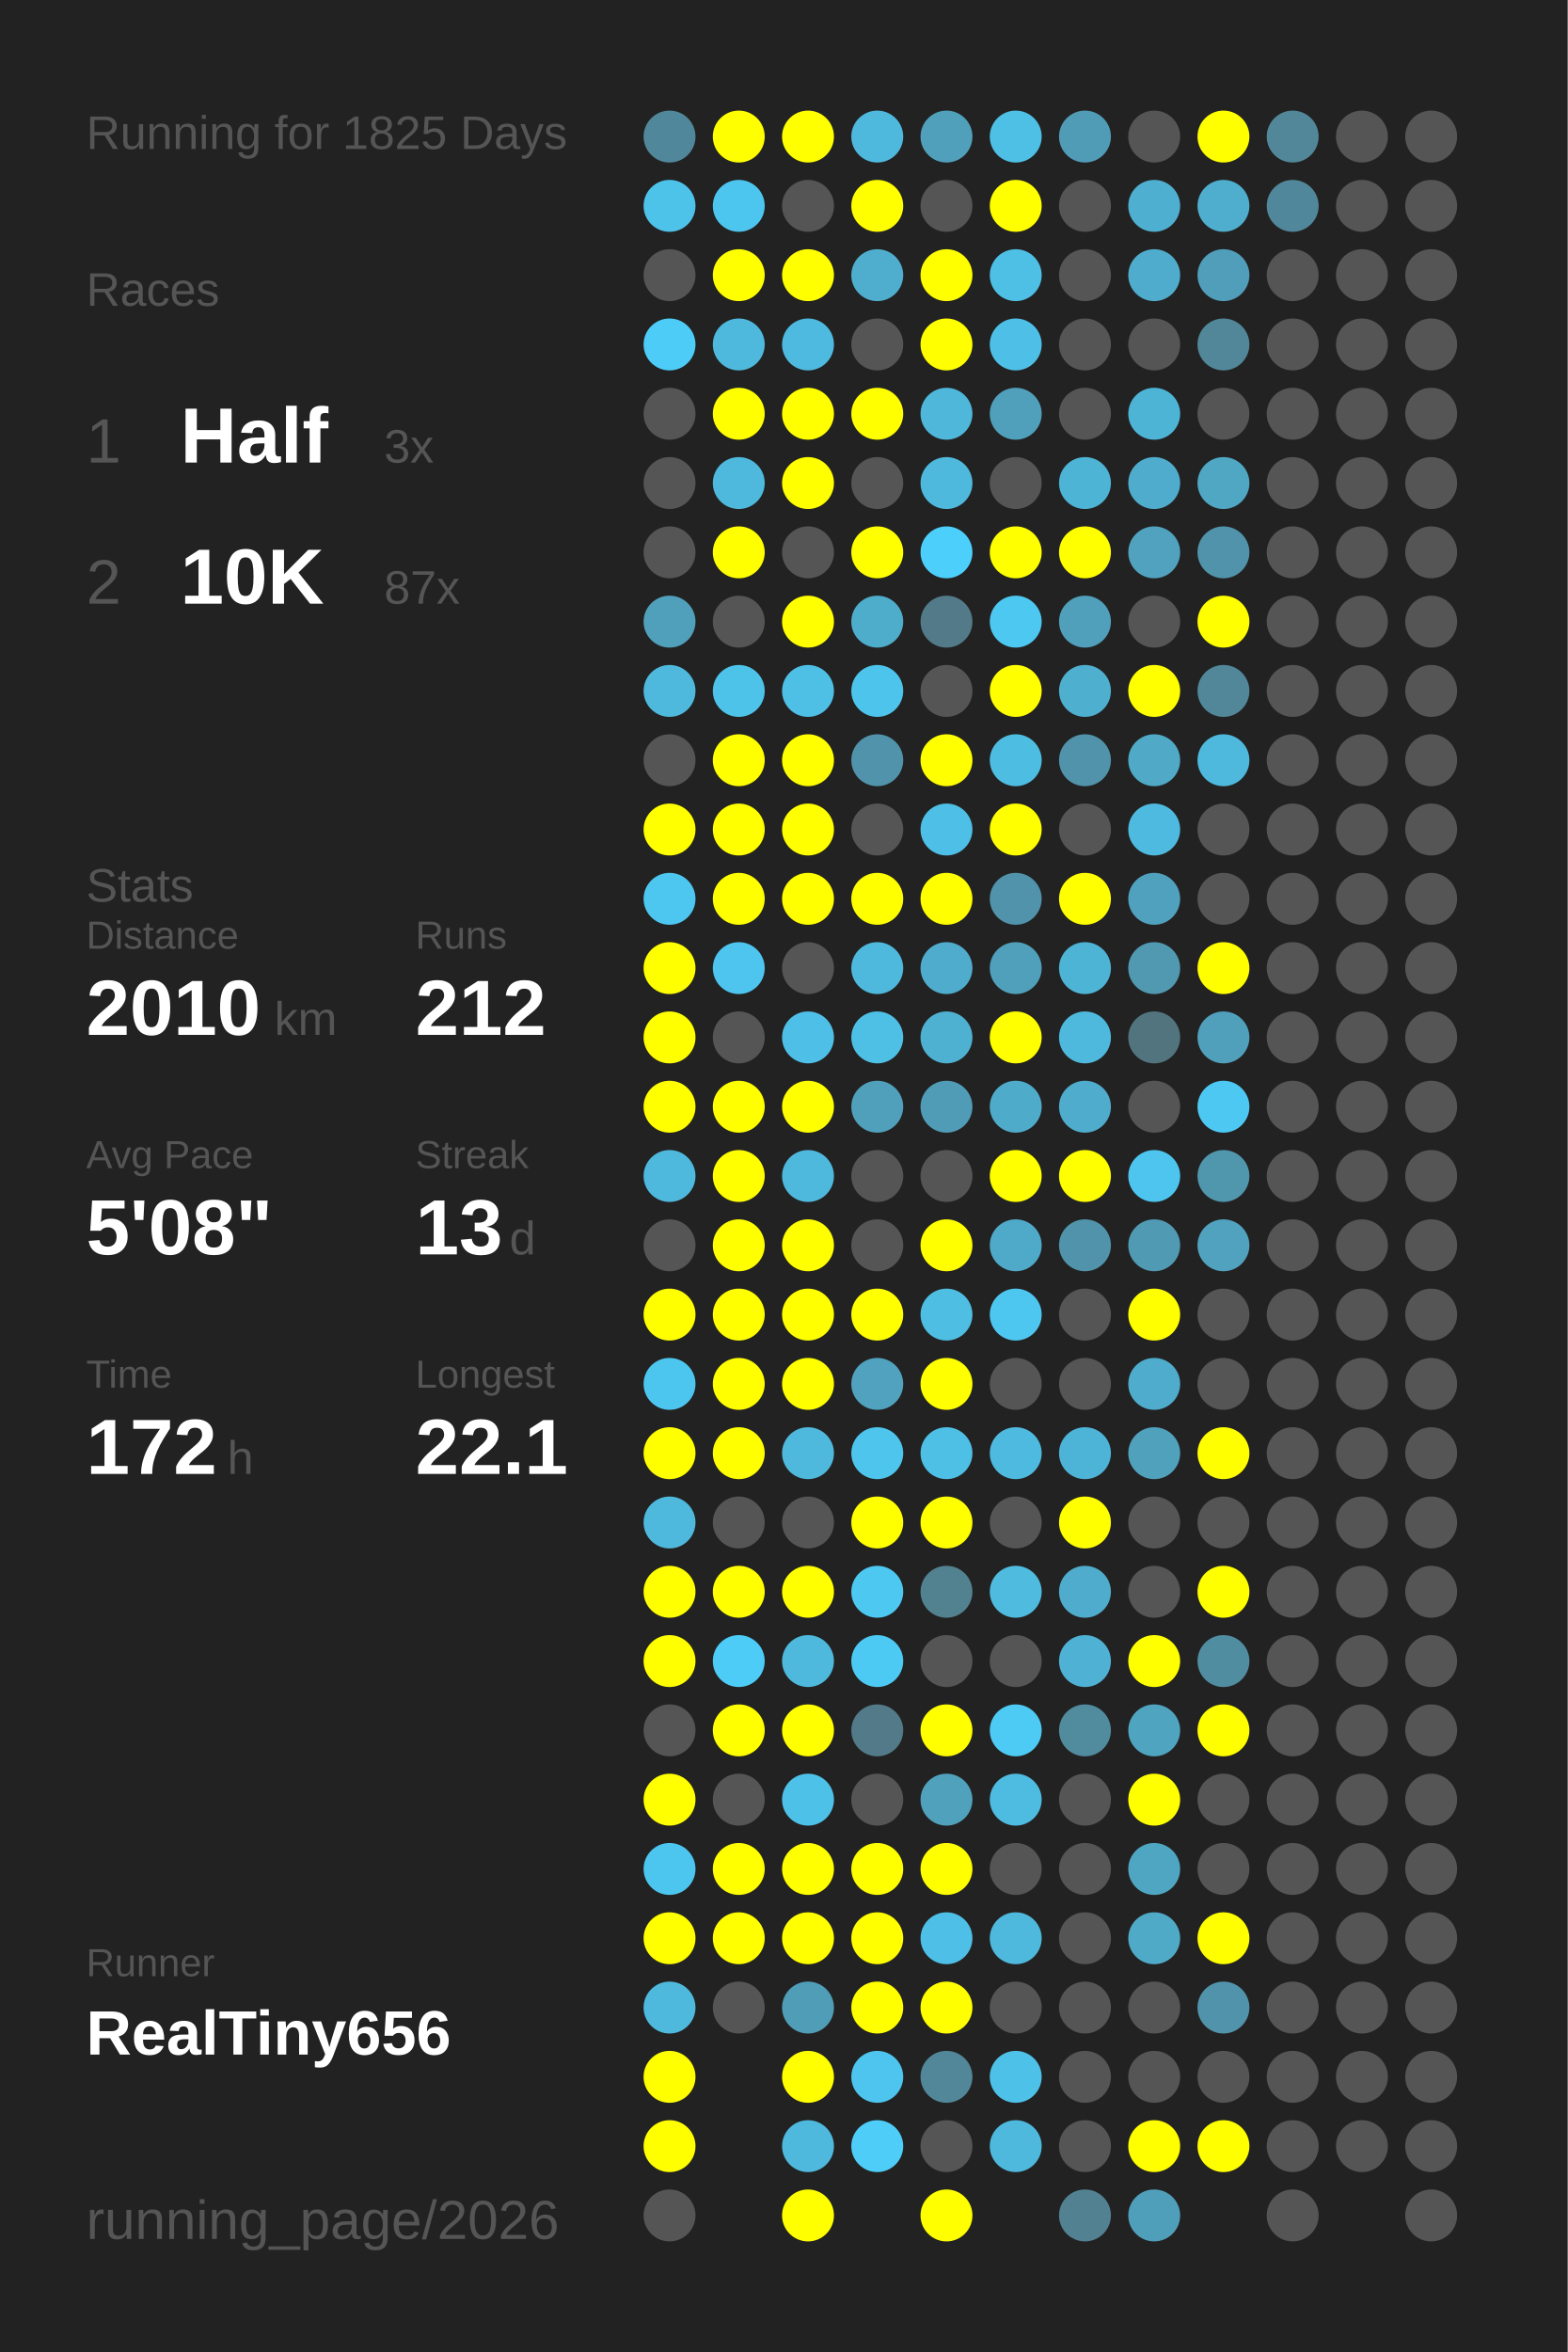
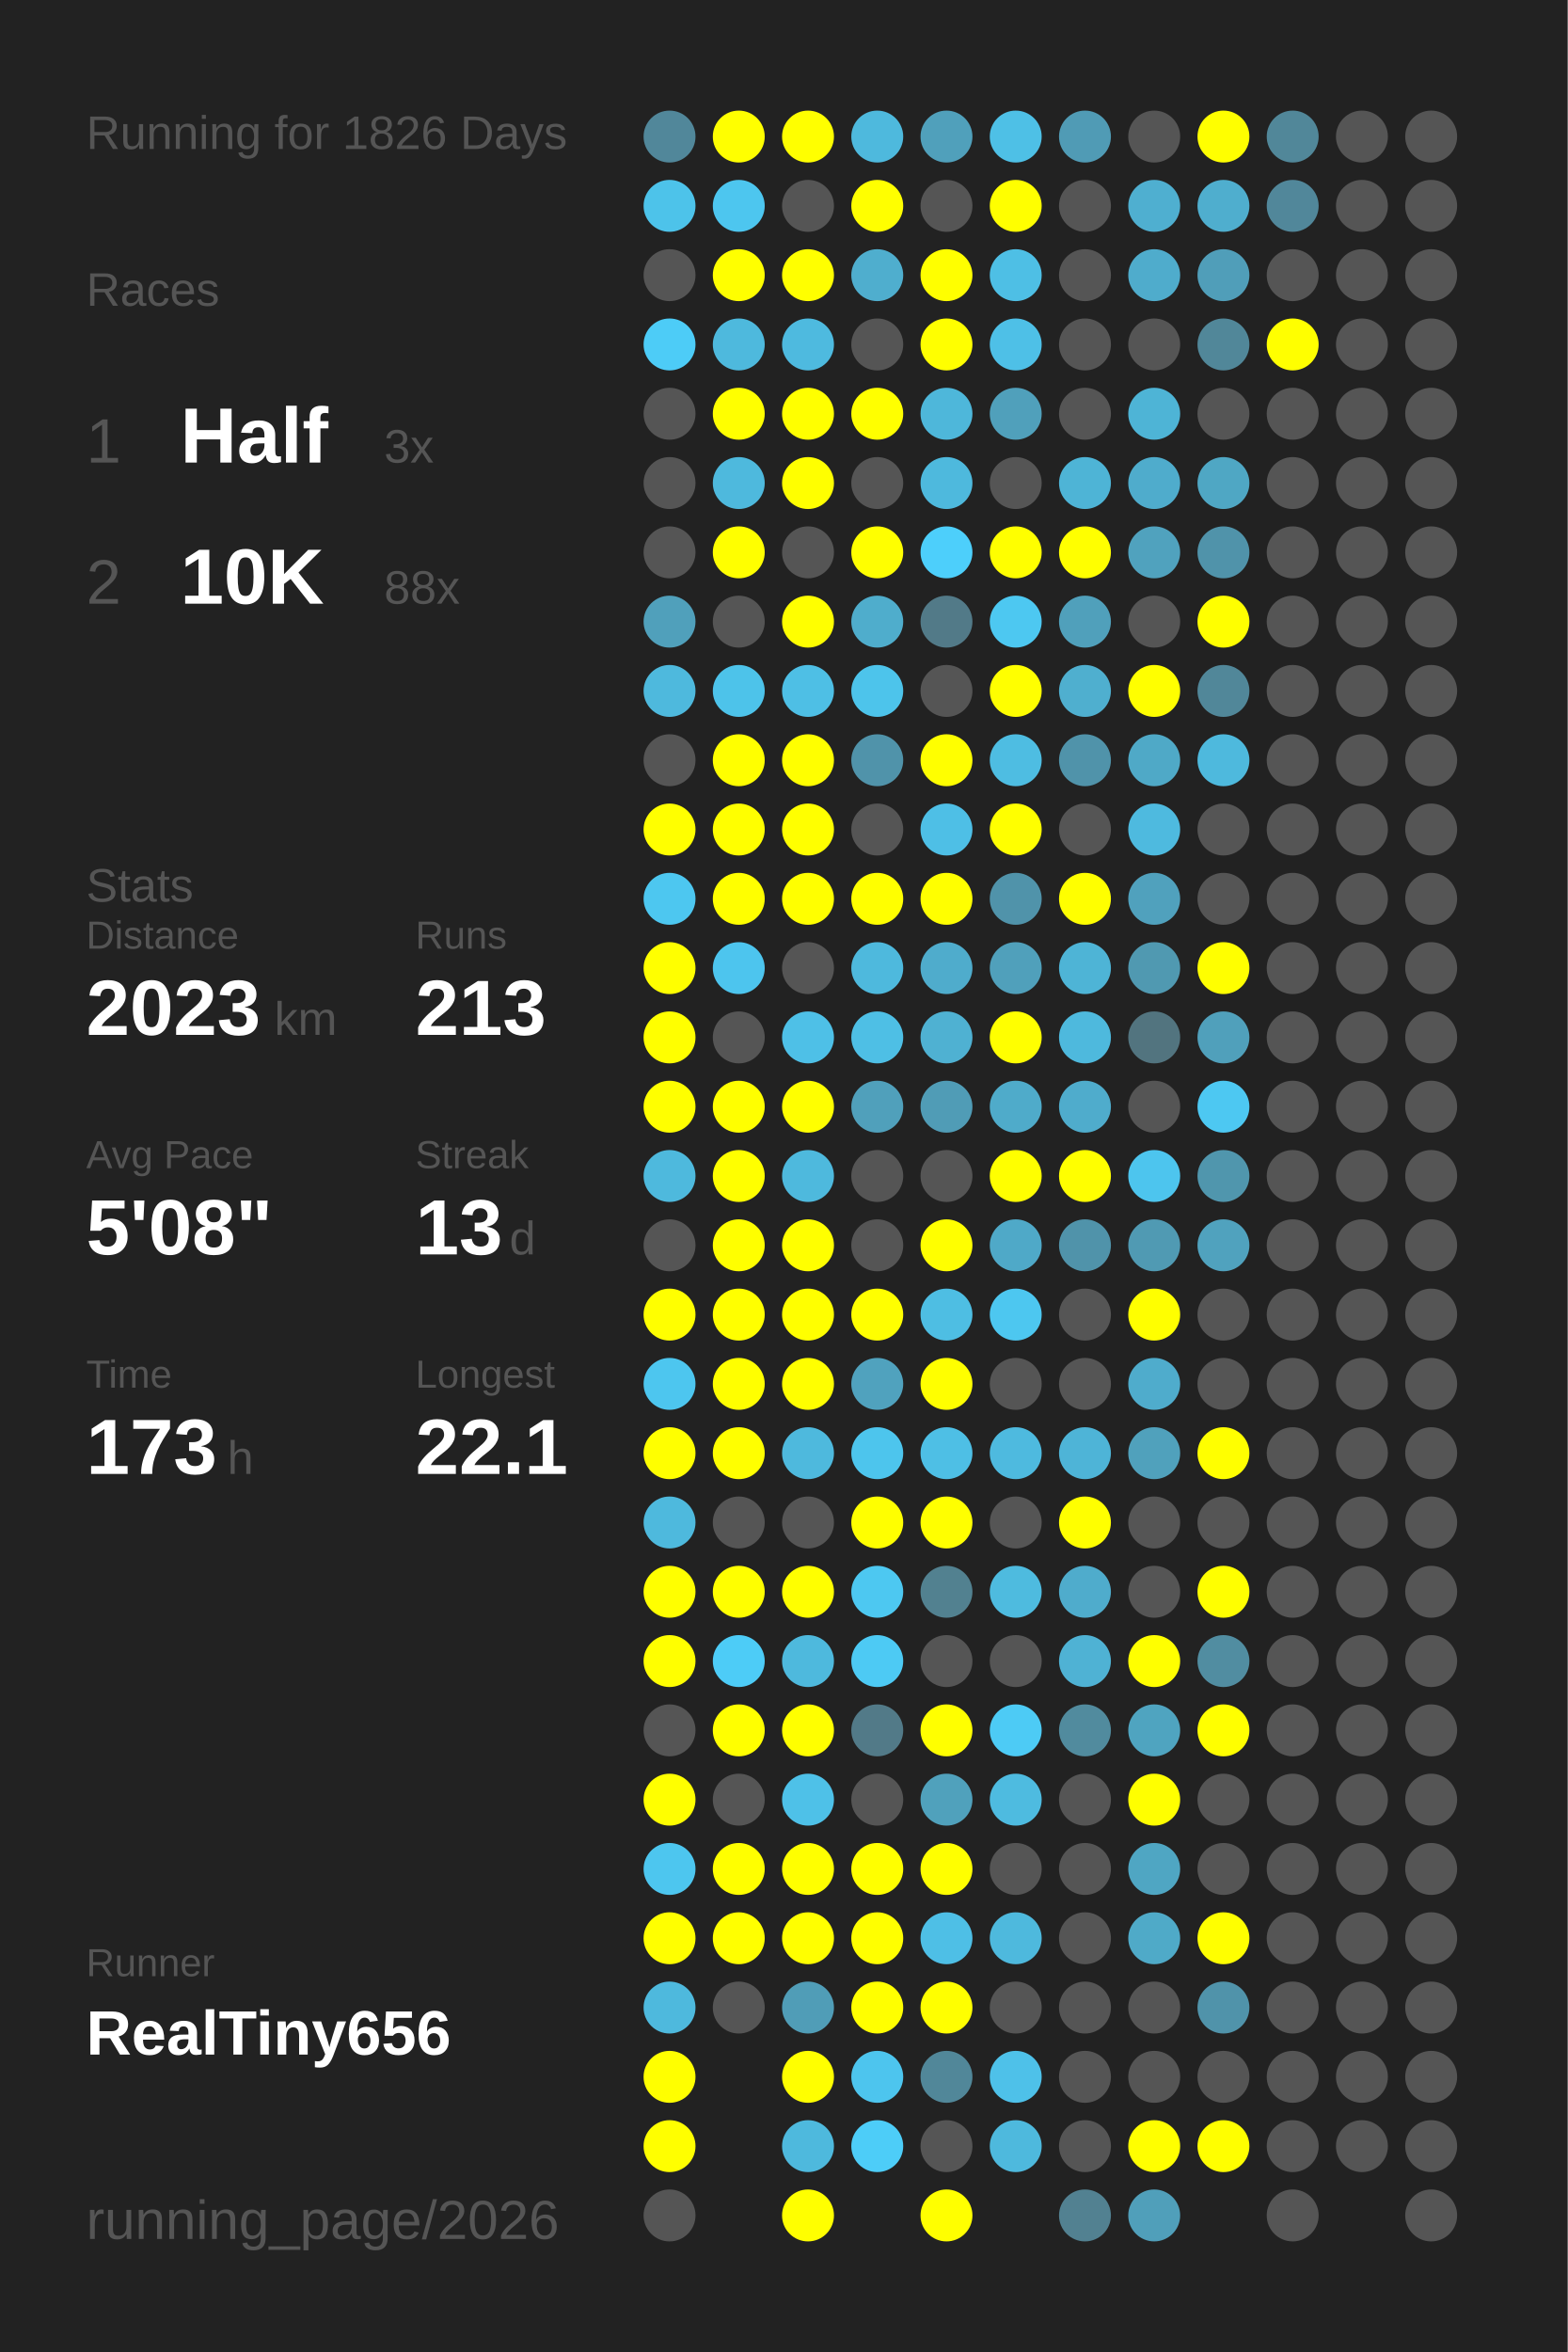
<svg xmlns="http://www.w3.org/2000/svg" baseProfile="full" height="300mm" version="1.1" viewBox="0,0,200,300" width="200mm">
  <defs />
  <rect fill="#222222" height="300" width="200" x="0" y="0" />
-   <text fill="#555555" style="font-size:6px; font-family:Arial;" x="11" y="19">Running for 1825 Days</text>
+   <text fill="#555555" style="font-size:6px; font-family:Arial;" x="11" y="19">Running for 1826 Days</text>
  <text fill="#555555" style="font-size:6px; font-family:Arial;" x="11" y="39">Races</text>
  <text fill="#555555" style="font-size:8px; font-family:Arial;" x="11" y="59">1</text>
  <text fill="#FFFFFF" style="font-size:10px; font-family:Arial; font-weight:bold;" x="23" y="59">Half</text>
  <text fill="#555555" style="font-size:6px; font-family:Arial;" x="49" y="59">3x</text>
  <text fill="#555555" style="font-size:8px; font-family:Arial;" x="11" y="77">2</text>
  <text fill="#FFFFFF" style="font-size:10px; font-family:Arial; font-weight:bold;" x="23" y="77">10K</text>
-   <text fill="#555555" style="font-size:6px; font-family:Arial;" x="49" y="77">87x</text>
+   <text fill="#555555" style="font-size:6px; font-family:Arial;" x="49" y="77">88x</text>
  <text fill="#555555" style="font-size:6px; font-family:Arial;" x="11" y="115">Stats</text>
  <text fill="#555555" style="font-size:5px; font-family:Arial;" x="11" y="121">Distance</text>
-   <text fill="#FFFFFF" style="font-size:10px; font-family:Arial; font-weight:bold;" x="11" y="132">2010</text>
+   <text fill="#FFFFFF" style="font-size:10px; font-family:Arial; font-weight:bold;" x="11" y="132">2023</text>
  <text fill="#555555" style="font-size:6px; font-family:Arial;" x="35" y="132">km</text>
  <text fill="#555555" style="font-size:5px; font-family:Arial;" x="53" y="121">Runs</text>
-   <text fill="#FFFFFF" style="font-size:10px; font-family:Arial; font-weight:bold;" x="53" y="132">212</text>
+   <text fill="#FFFFFF" style="font-size:10px; font-family:Arial; font-weight:bold;" x="53" y="132">213</text>
  <text fill="#555555" style="font-size:5px; font-family:Arial;" x="11" y="149">Avg Pace</text>
  <text fill="#FFFFFF" style="font-size:10px; font-family:Arial; font-weight:bold;" x="11" y="160">5'08"</text>
  <text fill="#555555" style="font-size:5px; font-family:Arial;" x="53" y="149">Streak</text>
  <text fill="#FFFFFF" style="font-size:10px; font-family:Arial; font-weight:bold;" x="53" y="160">13</text>
  <text fill="#555555" style="font-size:6px; font-family:Arial;" x="65" y="160">d</text>
  <text fill="#555555" style="font-size:5px; font-family:Arial;" x="11" y="177">Time</text>
-   <text fill="#FFFFFF" style="font-size:10px; font-family:Arial; font-weight:bold;" x="11" y="188">172</text>
+   <text fill="#FFFFFF" style="font-size:10px; font-family:Arial; font-weight:bold;" x="11" y="188">173</text>
  <text fill="#555555" style="font-size:6px; font-family:Arial;" x="29" y="188">h</text>
  <text fill="#555555" style="font-size:5px; font-family:Arial;" x="53" y="177">Longest</text>
  <text fill="#FFFFFF" style="font-size:10px; font-family:Arial; font-weight:bold;" x="53" y="188">22.1</text>
  <text fill="#555555" style="font-size:5px; font-family:Arial;" x="11" y="252.065">Runner</text>
  <text fill="#FFFFFF" style="font-size:8px; font-family:Arial; font-weight:bold;" x="11" y="262.065">RealTiny656</text>
  <text fill="#555555" style="font-size:7px; font-family:Arial;" x="11" y="285.581">running_page/2026</text>
  <circle cx="85.417" cy="17.419" fill="#51879a" r="3.312" />
  <circle cx="85.417" cy="26.258" fill="#4dc3ea" r="3.312" />
  <circle cx="85.417" cy="35.097" fill="#555555" r="3.312" />
  <circle cx="85.417" cy="43.935" fill="#4dccf7" r="3.312" />
  <circle cx="85.417" cy="52.774" fill="#555555" r="3.312" />
  <circle cx="85.417" cy="61.613" fill="#555555" r="3.312" />
  <circle cx="85.417" cy="70.452" fill="#555555" r="3.312" />
  <circle cx="85.417" cy="79.29" fill="#50a0bb" r="3.312" />
  <circle cx="85.417" cy="88.129" fill="#4eb9dd" r="3.312" />
  <circle cx="85.417" cy="96.968" fill="#555555" r="3.312" />
  <circle cx="85.417" cy="105.806" fill="#FFFF00" r="3.312" />
  <circle cx="85.417" cy="114.645" fill="#4dc7f0" r="3.312" />
  <circle cx="85.417" cy="123.484" fill="#FFFF00" r="3.312" />
  <circle cx="85.417" cy="132.323" fill="#FFFF00" r="3.312" />
  <circle cx="85.417" cy="141.161" fill="#FFFF00" r="3.312" />
  <circle cx="85.417" cy="150" fill="#4eb9dd" r="3.312" />
  <circle cx="85.417" cy="158.839" fill="#555555" r="3.312" />
  <circle cx="85.417" cy="167.677" fill="#FFFF00" r="3.312" />
  <circle cx="85.417" cy="176.516" fill="#4dc6ef" r="3.312" />
  <circle cx="85.417" cy="185.355" fill="#FFFF00" r="3.312" />
  <circle cx="85.417" cy="194.194" fill="#4eb9dd" r="3.312" />
  <circle cx="85.417" cy="203.032" fill="#FFFF00" r="3.312" />
  <circle cx="85.417" cy="211.871" fill="#FFFF00" r="3.312" />
  <circle cx="85.417" cy="220.71" fill="#555555" r="3.312" />
  <circle cx="85.417" cy="229.548" fill="#FFFF00" r="3.312" />
  <circle cx="85.417" cy="238.387" fill="#4dc6ef" r="3.312" />
  <circle cx="85.417" cy="247.226" fill="#FFFF00" r="3.312" />
  <circle cx="85.417" cy="256.065" fill="#4eb9dd" r="3.312" />
  <circle cx="85.417" cy="264.903" fill="#FFFF00" r="3.312" />
  <circle cx="85.417" cy="273.742" fill="#FFFF00" r="3.312" />
  <circle cx="85.417" cy="282.581" fill="#555555" r="3.312" />
  <circle cx="94.25" cy="17.419" fill="#FFFF00" r="3.312" />
  <circle cx="94.25" cy="26.258" fill="#4dc6ef" r="3.312" />
  <circle cx="94.25" cy="35.097" fill="#FFFF00" r="3.312" />
  <circle cx="94.25" cy="43.935" fill="#4eb9dd" r="3.312" />
  <circle cx="94.25" cy="52.774" fill="#FFFF00" r="3.312" />
  <circle cx="94.25" cy="61.613" fill="#4eb9dd" r="3.312" />
  <circle cx="94.25" cy="70.452" fill="#FFFF00" r="3.312" />
  <circle cx="94.25" cy="79.29" fill="#555555" r="3.312" />
  <circle cx="94.25" cy="88.129" fill="#4dc3ea" r="3.312" />
  <circle cx="94.25" cy="96.968" fill="#FFFF00" r="3.312" />
  <circle cx="94.25" cy="105.806" fill="#FFFF00" r="3.312" />
  <circle cx="94.25" cy="114.645" fill="#FFFF00" r="3.312" />
  <circle cx="94.25" cy="123.484" fill="#4dc5ee" r="3.312" />
  <circle cx="94.25" cy="132.323" fill="#555555" r="3.312" />
  <circle cx="94.25" cy="141.161" fill="#FFFF00" r="3.312" />
  <circle cx="94.25" cy="150" fill="#FFFF00" r="3.312" />
  <circle cx="94.25" cy="158.839" fill="#FFFF00" r="3.312" />
  <circle cx="94.25" cy="167.677" fill="#FFFF00" r="3.312" />
  <circle cx="94.25" cy="176.516" fill="#FFFF00" r="3.312" />
  <circle cx="94.25" cy="185.355" fill="#FFFF00" r="3.312" />
  <circle cx="94.25" cy="194.194" fill="#555555" r="3.312" />
  <circle cx="94.25" cy="203.032" fill="#FFFF00" r="3.312" />
  <circle cx="94.25" cy="211.871" fill="#4dccf7" r="3.312" />
  <circle cx="94.25" cy="220.71" fill="#FFFF00" r="3.312" />
  <circle cx="94.25" cy="229.548" fill="#555555" r="3.312" />
  <circle cx="94.25" cy="238.387" fill="#FFFF00" r="3.312" />
  <circle cx="94.25" cy="247.226" fill="#FFFF00" r="3.312" />
  <circle cx="94.25" cy="256.065" fill="#555555" r="3.312" />
  <circle cx="103.083" cy="17.419" fill="#FFFF00" r="3.312" />
  <circle cx="103.083" cy="26.258" fill="#555555" r="3.312" />
  <circle cx="103.083" cy="35.097" fill="#FFFF00" r="3.312" />
  <circle cx="103.083" cy="43.935" fill="#4ebadf" r="3.312" />
  <circle cx="103.083" cy="52.774" fill="#FFFF00" r="3.312" />
  <circle cx="103.083" cy="61.613" fill="#FFFF00" r="3.312" />
  <circle cx="103.083" cy="70.452" fill="#555555" r="3.312" />
  <circle cx="103.083" cy="79.29" fill="#FFFF00" r="3.312" />
  <circle cx="103.083" cy="88.129" fill="#4ebfe5" r="3.312" />
  <circle cx="103.083" cy="96.968" fill="#FFFF00" r="3.312" />
  <circle cx="103.083" cy="105.806" fill="#FFFF00" r="3.312" />
  <circle cx="103.083" cy="114.645" fill="#FFFF00" r="3.312" />
  <circle cx="103.083" cy="123.484" fill="#555555" r="3.312" />
  <circle cx="103.083" cy="132.323" fill="#4ec0e7" r="3.312" />
  <circle cx="103.083" cy="141.161" fill="#FFFF00" r="3.312" />
  <circle cx="103.083" cy="150" fill="#4eb9dd" r="3.312" />
  <circle cx="103.083" cy="158.839" fill="#FFFF00" r="3.312" />
  <circle cx="103.083" cy="167.677" fill="#FFFF00" r="3.312" />
  <circle cx="103.083" cy="176.516" fill="#FFFF00" r="3.312" />
  <circle cx="103.083" cy="185.355" fill="#4eb9dd" r="3.312" />
  <circle cx="103.083" cy="194.194" fill="#555555" r="3.312" />
  <circle cx="103.083" cy="203.032" fill="#FFFF00" r="3.312" />
  <circle cx="103.083" cy="211.871" fill="#4eb9dd" r="3.312" />
  <circle cx="103.083" cy="220.71" fill="#FFFF00" r="3.312" />
  <circle cx="103.083" cy="229.548" fill="#4ec1e8" r="3.312" />
  <circle cx="103.083" cy="238.387" fill="#FFFF00" r="3.312" />
  <circle cx="103.083" cy="247.226" fill="#FFFF00" r="3.312" />
  <circle cx="103.083" cy="256.065" fill="#509db7" r="3.312" />
  <circle cx="103.083" cy="264.903" fill="#FFFF00" r="3.312" />
  <circle cx="103.083" cy="273.742" fill="#4eb9dd" r="3.312" />
  <circle cx="103.083" cy="282.581" fill="#FFFF00" r="3.312" />
  <circle cx="111.917" cy="17.419" fill="#4eb9dd" r="3.312" />
  <circle cx="111.917" cy="26.258" fill="#FFFF00" r="3.312" />
  <circle cx="111.917" cy="35.097" fill="#4faece" r="3.312" />
  <circle cx="111.917" cy="43.935" fill="#555555" r="3.312" />
  <circle cx="111.917" cy="52.774" fill="#FFFF00" r="3.312" />
  <circle cx="111.917" cy="61.613" fill="#555555" r="3.312" />
  <circle cx="111.917" cy="70.452" fill="#FFFF00" r="3.312" />
  <circle cx="111.917" cy="79.29" fill="#4fadcc" r="3.312" />
  <circle cx="111.917" cy="88.129" fill="#4dc4eb" r="3.312" />
  <circle cx="111.917" cy="96.968" fill="#5093aa" r="3.312" />
  <circle cx="111.917" cy="105.806" fill="#555555" r="3.312" />
  <circle cx="111.917" cy="114.645" fill="#FFFF00" r="3.312" />
  <circle cx="111.917" cy="123.484" fill="#4eb9dd" r="3.312" />
  <circle cx="111.917" cy="132.323" fill="#4ebfe5" r="3.312" />
  <circle cx="111.917" cy="141.161" fill="#50a0bb" r="3.312" />
  <circle cx="111.917" cy="150" fill="#555555" r="3.312" />
  <circle cx="111.917" cy="158.839" fill="#555555" r="3.312" />
  <circle cx="111.917" cy="167.677" fill="#FFFF00" r="3.312" />
  <circle cx="111.917" cy="176.516" fill="#50a2be" r="3.312" />
  <circle cx="111.917" cy="185.355" fill="#4dc5ed" r="3.312" />
  <circle cx="111.917" cy="194.194" fill="#FFFF00" r="3.312" />
  <circle cx="111.917" cy="203.032" fill="#4dc8f1" r="3.312" />
  <circle cx="111.917" cy="211.871" fill="#4dcaf4" r="3.312" />
  <circle cx="111.917" cy="220.71" fill="#527a88" r="3.312" />
  <circle cx="111.917" cy="229.548" fill="#555555" r="3.312" />
  <circle cx="111.917" cy="238.387" fill="#FFFF00" r="3.312" />
  <circle cx="111.917" cy="247.226" fill="#FFFF00" r="3.312" />
  <circle cx="111.917" cy="256.065" fill="#FFFF00" r="3.312" />
  <circle cx="111.917" cy="264.903" fill="#4dc5ee" r="3.312" />
  <circle cx="111.917" cy="273.742" fill="#4dcdf8" r="3.312" />
  <circle cx="120.75" cy="17.419" fill="#50a0bb" r="3.312" />
  <circle cx="120.75" cy="26.258" fill="#555555" r="3.312" />
  <circle cx="120.75" cy="35.097" fill="#FFFF00" r="3.312" />
  <circle cx="120.75" cy="43.935" fill="#FFFF00" r="3.312" />
  <circle cx="120.75" cy="52.774" fill="#4eb7da" r="3.312" />
  <circle cx="120.75" cy="61.613" fill="#4eb9dd" r="3.312" />
  <circle cx="120.75" cy="70.452" fill="#4dcffb" r="3.312" />
  <circle cx="120.75" cy="79.29" fill="#527a88" r="3.312" />
  <circle cx="120.75" cy="88.129" fill="#555555" r="3.312" />
  <circle cx="120.75" cy="96.968" fill="#FFFF00" r="3.312" />
  <circle cx="120.75" cy="105.806" fill="#4ebfe6" r="3.312" />
  <circle cx="120.75" cy="114.645" fill="#FFFF00" r="3.312" />
  <circle cx="120.75" cy="123.484" fill="#4faccc" r="3.312" />
  <circle cx="120.75" cy="132.323" fill="#4fb1d2" r="3.312" />
  <circle cx="120.75" cy="141.161" fill="#509cb6" r="3.312" />
  <circle cx="120.75" cy="150" fill="#555555" r="3.312" />
  <circle cx="120.75" cy="158.839" fill="#FFFF00" r="3.312" />
  <circle cx="120.75" cy="167.677" fill="#4ebee3" r="3.312" />
  <circle cx="120.75" cy="176.516" fill="#FFFF00" r="3.312" />
  <circle cx="120.75" cy="185.355" fill="#4ebfe5" r="3.312" />
  <circle cx="120.75" cy="194.194" fill="#FFFF00" r="3.312" />
  <circle cx="120.75" cy="203.032" fill="#528190" r="3.312" />
  <circle cx="120.75" cy="211.871" fill="#555555" r="3.312" />
  <circle cx="120.75" cy="220.71" fill="#FFFF00" r="3.312" />
  <circle cx="120.75" cy="229.548" fill="#50a1bc" r="3.312" />
  <circle cx="120.75" cy="238.387" fill="#FFFF00" r="3.312" />
  <circle cx="120.75" cy="247.226" fill="#4ebfe6" r="3.312" />
  <circle cx="120.75" cy="256.065" fill="#FFFF00" r="3.312" />
  <circle cx="120.75" cy="264.903" fill="#518799" r="3.312" />
  <circle cx="120.75" cy="273.742" fill="#555555" r="3.312" />
  <circle cx="120.75" cy="282.581" fill="#FFFF00" r="3.312" />
  <circle cx="129.583" cy="17.419" fill="#4ec0e6" r="3.312" />
  <circle cx="129.583" cy="26.258" fill="#FFFF00" r="3.312" />
  <circle cx="129.583" cy="35.097" fill="#4ebfe5" r="3.312" />
  <circle cx="129.583" cy="43.935" fill="#4ec0e7" r="3.312" />
  <circle cx="129.583" cy="52.774" fill="#50a0bb" r="3.312" />
  <circle cx="129.583" cy="61.613" fill="#555555" r="3.312" />
  <circle cx="129.583" cy="70.452" fill="#FFFF00" r="3.312" />
  <circle cx="129.583" cy="79.29" fill="#4dc8f1" r="3.312" />
  <circle cx="129.583" cy="88.129" fill="#FFFF00" r="3.312" />
  <circle cx="129.583" cy="96.968" fill="#4ebde2" r="3.312" />
  <circle cx="129.583" cy="105.806" fill="#FFFF00" r="3.312" />
  <circle cx="129.583" cy="114.645" fill="#5093aa" r="3.312" />
  <circle cx="129.583" cy="123.484" fill="#50a0bb" r="3.312" />
  <circle cx="129.583" cy="132.323" fill="#FFFF00" r="3.312" />
  <circle cx="129.583" cy="141.161" fill="#4fabca" r="3.312" />
  <circle cx="129.583" cy="150" fill="#FFFF00" r="3.312" />
  <circle cx="129.583" cy="158.839" fill="#4fa9c8" r="3.312" />
  <circle cx="129.583" cy="167.677" fill="#4dc7f0" r="3.312" />
  <circle cx="129.583" cy="176.516" fill="#555555" r="3.312" />
  <circle cx="129.583" cy="185.355" fill="#4ebadf" r="3.312" />
  <circle cx="129.583" cy="194.194" fill="#555555" r="3.312" />
  <circle cx="129.583" cy="203.032" fill="#4ebbdf" r="3.312" />
  <circle cx="129.583" cy="211.871" fill="#555555" r="3.312" />
  <circle cx="129.583" cy="220.71" fill="#4dcbf5" r="3.312" />
  <circle cx="129.583" cy="229.548" fill="#4ebbe0" r="3.312" />
  <circle cx="129.583" cy="238.387" fill="#555555" r="3.312" />
  <circle cx="129.583" cy="247.226" fill="#4eb9dd" r="3.312" />
  <circle cx="129.583" cy="256.065" fill="#555555" r="3.312" />
  <circle cx="129.583" cy="264.903" fill="#4ec1e9" r="3.312" />
  <circle cx="129.583" cy="273.742" fill="#4eb9dd" r="3.312" />
  <circle cx="138.417" cy="17.419" fill="#509bb5" r="3.312" />
  <circle cx="138.417" cy="26.258" fill="#555555" r="3.312" />
  <circle cx="138.417" cy="35.097" fill="#555555" r="3.312" />
  <circle cx="138.417" cy="43.935" fill="#555555" r="3.312" />
  <circle cx="138.417" cy="52.774" fill="#555555" r="3.312" />
  <circle cx="138.417" cy="61.613" fill="#4eb4d6" r="3.312" />
  <circle cx="138.417" cy="70.452" fill="#FFFF00" r="3.312" />
  <circle cx="138.417" cy="79.29" fill="#50a0bb" r="3.312" />
  <circle cx="138.417" cy="88.129" fill="#4fafcf" r="3.312" />
  <circle cx="138.417" cy="96.968" fill="#5093aa" r="3.312" />
  <circle cx="138.417" cy="105.806" fill="#555555" r="3.312" />
  <circle cx="138.417" cy="114.645" fill="#FFFF00" r="3.312" />
  <circle cx="138.417" cy="123.484" fill="#4eb4d6" r="3.312" />
  <circle cx="138.417" cy="132.323" fill="#4eb9dd" r="3.312" />
  <circle cx="138.417" cy="141.161" fill="#4faccc" r="3.312" />
  <circle cx="138.417" cy="150" fill="#FFFF00" r="3.312" />
  <circle cx="138.417" cy="158.839" fill="#5093aa" r="3.312" />
  <circle cx="138.417" cy="167.677" fill="#555555" r="3.312" />
  <circle cx="138.417" cy="176.516" fill="#555555" r="3.312" />
  <circle cx="138.417" cy="185.355" fill="#4eb4d7" r="3.312" />
  <circle cx="138.417" cy="194.194" fill="#FFFF00" r="3.312" />
  <circle cx="138.417" cy="203.032" fill="#4faccc" r="3.312" />
  <circle cx="138.417" cy="211.871" fill="#4fb2d4" r="3.312" />
  <circle cx="138.417" cy="220.71" fill="#518b9e" r="3.312" />
  <circle cx="138.417" cy="229.548" fill="#555555" r="3.312" />
  <circle cx="138.417" cy="238.387" fill="#555555" r="3.312" />
  <circle cx="138.417" cy="247.226" fill="#555555" r="3.312" />
  <circle cx="138.417" cy="256.065" fill="#555555" r="3.312" />
  <circle cx="138.417" cy="264.903" fill="#555555" r="3.312" />
  <circle cx="138.417" cy="273.742" fill="#555555" r="3.312" />
  <circle cx="138.417" cy="282.581" fill="#528191" r="3.312" />
  <circle cx="147.25" cy="17.419" fill="#555555" r="3.312" />
  <circle cx="147.25" cy="26.258" fill="#4fafd0" r="3.312" />
  <circle cx="147.25" cy="35.097" fill="#4faccc" r="3.312" />
  <circle cx="147.25" cy="43.935" fill="#555555" r="3.312" />
  <circle cx="147.25" cy="52.774" fill="#4eb4d6" r="3.312" />
  <circle cx="147.25" cy="61.613" fill="#4faccc" r="3.312" />
  <circle cx="147.25" cy="70.452" fill="#50a2be" r="3.312" />
  <circle cx="147.25" cy="79.29" fill="#555555" r="3.312" />
  <circle cx="147.25" cy="88.129" fill="#FFFF00" r="3.312" />
  <circle cx="147.25" cy="96.968" fill="#4fa9c7" r="3.312" />
  <circle cx="147.25" cy="105.806" fill="#4ebadf" r="3.312" />
  <circle cx="147.25" cy="114.645" fill="#50a1bd" r="3.312" />
  <circle cx="147.25" cy="123.484" fill="#5099b1" r="3.312" />
  <circle cx="147.25" cy="132.323" fill="#52747f" r="3.312" />
  <circle cx="147.25" cy="141.161" fill="#555555" r="3.312" />
  <circle cx="147.25" cy="150" fill="#4dc5ee" r="3.312" />
  <circle cx="147.25" cy="158.839" fill="#509ab3" r="3.312" />
  <circle cx="147.25" cy="167.677" fill="#FFFF00" r="3.312" />
  <circle cx="147.25" cy="176.516" fill="#4faccc" r="3.312" />
  <circle cx="147.25" cy="185.355" fill="#50a1bc" r="3.312" />
  <circle cx="147.25" cy="194.194" fill="#555555" r="3.312" />
  <circle cx="147.25" cy="203.032" fill="#555555" r="3.312" />
  <circle cx="147.25" cy="211.871" fill="#FFFF00" r="3.312" />
  <circle cx="147.25" cy="220.71" fill="#4fa4c0" r="3.312" />
  <circle cx="147.25" cy="229.548" fill="#FFFF00" r="3.312" />
  <circle cx="147.25" cy="238.387" fill="#4fa6c3" r="3.312" />
  <circle cx="147.25" cy="247.226" fill="#4faac8" r="3.312" />
  <circle cx="147.25" cy="256.065" fill="#555555" r="3.312" />
  <circle cx="147.25" cy="264.903" fill="#555555" r="3.312" />
  <circle cx="147.25" cy="273.742" fill="#FFFF00" r="3.312" />
  <circle cx="147.25" cy="282.581" fill="#509fba" r="3.312" />
  <circle cx="156.083" cy="17.419" fill="#FFFF00" r="3.312" />
  <circle cx="156.083" cy="26.258" fill="#4faece" r="3.312" />
  <circle cx="156.083" cy="35.097" fill="#509eb9" r="3.312" />
  <circle cx="156.083" cy="43.935" fill="#518799" r="3.312" />
  <circle cx="156.083" cy="52.774" fill="#555555" r="3.312" />
  <circle cx="156.083" cy="61.613" fill="#4fa7c4" r="3.312" />
  <circle cx="156.083" cy="70.452" fill="#5093aa" r="3.312" />
  <circle cx="156.083" cy="79.29" fill="#FFFF00" r="3.312" />
  <circle cx="156.083" cy="88.129" fill="#518799" r="3.312" />
  <circle cx="156.083" cy="96.968" fill="#4eb9dd" r="3.312" />
  <circle cx="156.083" cy="105.806" fill="#555555" r="3.312" />
  <circle cx="156.083" cy="114.645" fill="#555555" r="3.312" />
  <circle cx="156.083" cy="123.484" fill="#FFFF00" r="3.312" />
  <circle cx="156.083" cy="132.323" fill="#50a0bb" r="3.312" />
  <circle cx="156.083" cy="141.161" fill="#4dc8f2" r="3.312" />
  <circle cx="156.083" cy="150" fill="#5096ad" r="3.312" />
  <circle cx="156.083" cy="158.839" fill="#50a2be" r="3.312" />
  <circle cx="156.083" cy="167.677" fill="#555555" r="3.312" />
  <circle cx="156.083" cy="176.516" fill="#555555" r="3.312" />
  <circle cx="156.083" cy="185.355" fill="#FFFF00" r="3.312" />
  <circle cx="156.083" cy="194.194" fill="#555555" r="3.312" />
  <circle cx="156.083" cy="203.032" fill="#FFFF00" r="3.312" />
  <circle cx="156.083" cy="211.871" fill="#518da1" r="3.312" />
  <circle cx="156.083" cy="220.71" fill="#FFFF00" r="3.312" />
  <circle cx="156.083" cy="229.548" fill="#555555" r="3.312" />
  <circle cx="156.083" cy="238.387" fill="#555555" r="3.312" />
  <circle cx="156.083" cy="247.226" fill="#FFFF00" r="3.312" />
  <circle cx="156.083" cy="256.065" fill="#5093aa" r="3.312" />
  <circle cx="156.083" cy="264.903" fill="#555555" r="3.312" />
  <circle cx="156.083" cy="273.742" fill="#FFFF00" r="3.312" />
  <circle cx="164.917" cy="17.419" fill="#518799" r="3.312" />
  <circle cx="164.917" cy="26.258" fill="#51879a" r="3.312" />
  <circle cx="164.917" cy="35.097" fill="#555555" r="3.312" />
-   <circle cx="164.917" cy="43.935" fill="#555555" r="3.312" />
+   <circle cx="164.917" cy="43.935" fill="#FFFF00" r="3.312" />
  <circle cx="164.917" cy="52.774" fill="#555555" r="3.312" />
  <circle cx="164.917" cy="61.613" fill="#555555" r="3.312" />
  <circle cx="164.917" cy="70.452" fill="#555555" r="3.312" />
  <circle cx="164.917" cy="79.29" fill="#555555" r="3.312" />
  <circle cx="164.917" cy="88.129" fill="#555555" r="3.312" />
  <circle cx="164.917" cy="96.968" fill="#555555" r="3.312" />
  <circle cx="164.917" cy="105.806" fill="#555555" r="3.312" />
  <circle cx="164.917" cy="114.645" fill="#555555" r="3.312" />
  <circle cx="164.917" cy="123.484" fill="#555555" r="3.312" />
  <circle cx="164.917" cy="132.323" fill="#555555" r="3.312" />
  <circle cx="164.917" cy="141.161" fill="#555555" r="3.312" />
  <circle cx="164.917" cy="150" fill="#555555" r="3.312" />
  <circle cx="164.917" cy="158.839" fill="#555555" r="3.312" />
  <circle cx="164.917" cy="167.677" fill="#555555" r="3.312" />
  <circle cx="164.917" cy="176.516" fill="#555555" r="3.312" />
  <circle cx="164.917" cy="185.355" fill="#555555" r="3.312" />
  <circle cx="164.917" cy="194.194" fill="#555555" r="3.312" />
  <circle cx="164.917" cy="203.032" fill="#555555" r="3.312" />
  <circle cx="164.917" cy="211.871" fill="#555555" r="3.312" />
  <circle cx="164.917" cy="220.71" fill="#555555" r="3.312" />
  <circle cx="164.917" cy="229.548" fill="#555555" r="3.312" />
  <circle cx="164.917" cy="238.387" fill="#555555" r="3.312" />
  <circle cx="164.917" cy="247.226" fill="#555555" r="3.312" />
  <circle cx="164.917" cy="256.065" fill="#555555" r="3.312" />
  <circle cx="164.917" cy="264.903" fill="#555555" r="3.312" />
  <circle cx="164.917" cy="273.742" fill="#555555" r="3.312" />
  <circle cx="164.917" cy="282.581" fill="#555555" r="3.312" />
  <circle cx="173.75" cy="17.419" fill="#555555" r="3.312" />
  <circle cx="173.75" cy="26.258" fill="#555555" r="3.312" />
  <circle cx="173.75" cy="35.097" fill="#555555" r="3.312" />
  <circle cx="173.75" cy="43.935" fill="#555555" r="3.312" />
  <circle cx="173.75" cy="52.774" fill="#555555" r="3.312" />
  <circle cx="173.75" cy="61.613" fill="#555555" r="3.312" />
  <circle cx="173.75" cy="70.452" fill="#555555" r="3.312" />
  <circle cx="173.75" cy="79.29" fill="#555555" r="3.312" />
  <circle cx="173.75" cy="88.129" fill="#555555" r="3.312" />
  <circle cx="173.75" cy="96.968" fill="#555555" r="3.312" />
  <circle cx="173.75" cy="105.806" fill="#555555" r="3.312" />
  <circle cx="173.75" cy="114.645" fill="#555555" r="3.312" />
  <circle cx="173.75" cy="123.484" fill="#555555" r="3.312" />
  <circle cx="173.75" cy="132.323" fill="#555555" r="3.312" />
  <circle cx="173.75" cy="141.161" fill="#555555" r="3.312" />
  <circle cx="173.75" cy="150" fill="#555555" r="3.312" />
  <circle cx="173.75" cy="158.839" fill="#555555" r="3.312" />
  <circle cx="173.75" cy="167.677" fill="#555555" r="3.312" />
  <circle cx="173.75" cy="176.516" fill="#555555" r="3.312" />
  <circle cx="173.75" cy="185.355" fill="#555555" r="3.312" />
  <circle cx="173.75" cy="194.194" fill="#555555" r="3.312" />
  <circle cx="173.75" cy="203.032" fill="#555555" r="3.312" />
  <circle cx="173.75" cy="211.871" fill="#555555" r="3.312" />
  <circle cx="173.75" cy="220.71" fill="#555555" r="3.312" />
  <circle cx="173.75" cy="229.548" fill="#555555" r="3.312" />
  <circle cx="173.75" cy="238.387" fill="#555555" r="3.312" />
  <circle cx="173.75" cy="247.226" fill="#555555" r="3.312" />
  <circle cx="173.75" cy="256.065" fill="#555555" r="3.312" />
  <circle cx="173.75" cy="264.903" fill="#555555" r="3.312" />
  <circle cx="173.75" cy="273.742" fill="#555555" r="3.312" />
  <circle cx="182.583" cy="17.419" fill="#555555" r="3.312" />
  <circle cx="182.583" cy="26.258" fill="#555555" r="3.312" />
  <circle cx="182.583" cy="35.097" fill="#555555" r="3.312" />
  <circle cx="182.583" cy="43.935" fill="#555555" r="3.312" />
  <circle cx="182.583" cy="52.774" fill="#555555" r="3.312" />
  <circle cx="182.583" cy="61.613" fill="#555555" r="3.312" />
  <circle cx="182.583" cy="70.452" fill="#555555" r="3.312" />
  <circle cx="182.583" cy="79.29" fill="#555555" r="3.312" />
  <circle cx="182.583" cy="88.129" fill="#555555" r="3.312" />
  <circle cx="182.583" cy="96.968" fill="#555555" r="3.312" />
  <circle cx="182.583" cy="105.806" fill="#555555" r="3.312" />
  <circle cx="182.583" cy="114.645" fill="#555555" r="3.312" />
  <circle cx="182.583" cy="123.484" fill="#555555" r="3.312" />
  <circle cx="182.583" cy="132.323" fill="#555555" r="3.312" />
  <circle cx="182.583" cy="141.161" fill="#555555" r="3.312" />
  <circle cx="182.583" cy="150" fill="#555555" r="3.312" />
  <circle cx="182.583" cy="158.839" fill="#555555" r="3.312" />
  <circle cx="182.583" cy="167.677" fill="#555555" r="3.312" />
  <circle cx="182.583" cy="176.516" fill="#555555" r="3.312" />
  <circle cx="182.583" cy="185.355" fill="#555555" r="3.312" />
  <circle cx="182.583" cy="194.194" fill="#555555" r="3.312" />
  <circle cx="182.583" cy="203.032" fill="#555555" r="3.312" />
  <circle cx="182.583" cy="211.871" fill="#555555" r="3.312" />
  <circle cx="182.583" cy="220.71" fill="#555555" r="3.312" />
  <circle cx="182.583" cy="229.548" fill="#555555" r="3.312" />
  <circle cx="182.583" cy="238.387" fill="#555555" r="3.312" />
  <circle cx="182.583" cy="247.226" fill="#555555" r="3.312" />
  <circle cx="182.583" cy="256.065" fill="#555555" r="3.312" />
  <circle cx="182.583" cy="264.903" fill="#555555" r="3.312" />
  <circle cx="182.583" cy="273.742" fill="#555555" r="3.312" />
  <circle cx="182.583" cy="282.581" fill="#555555" r="3.312" />
</svg>
